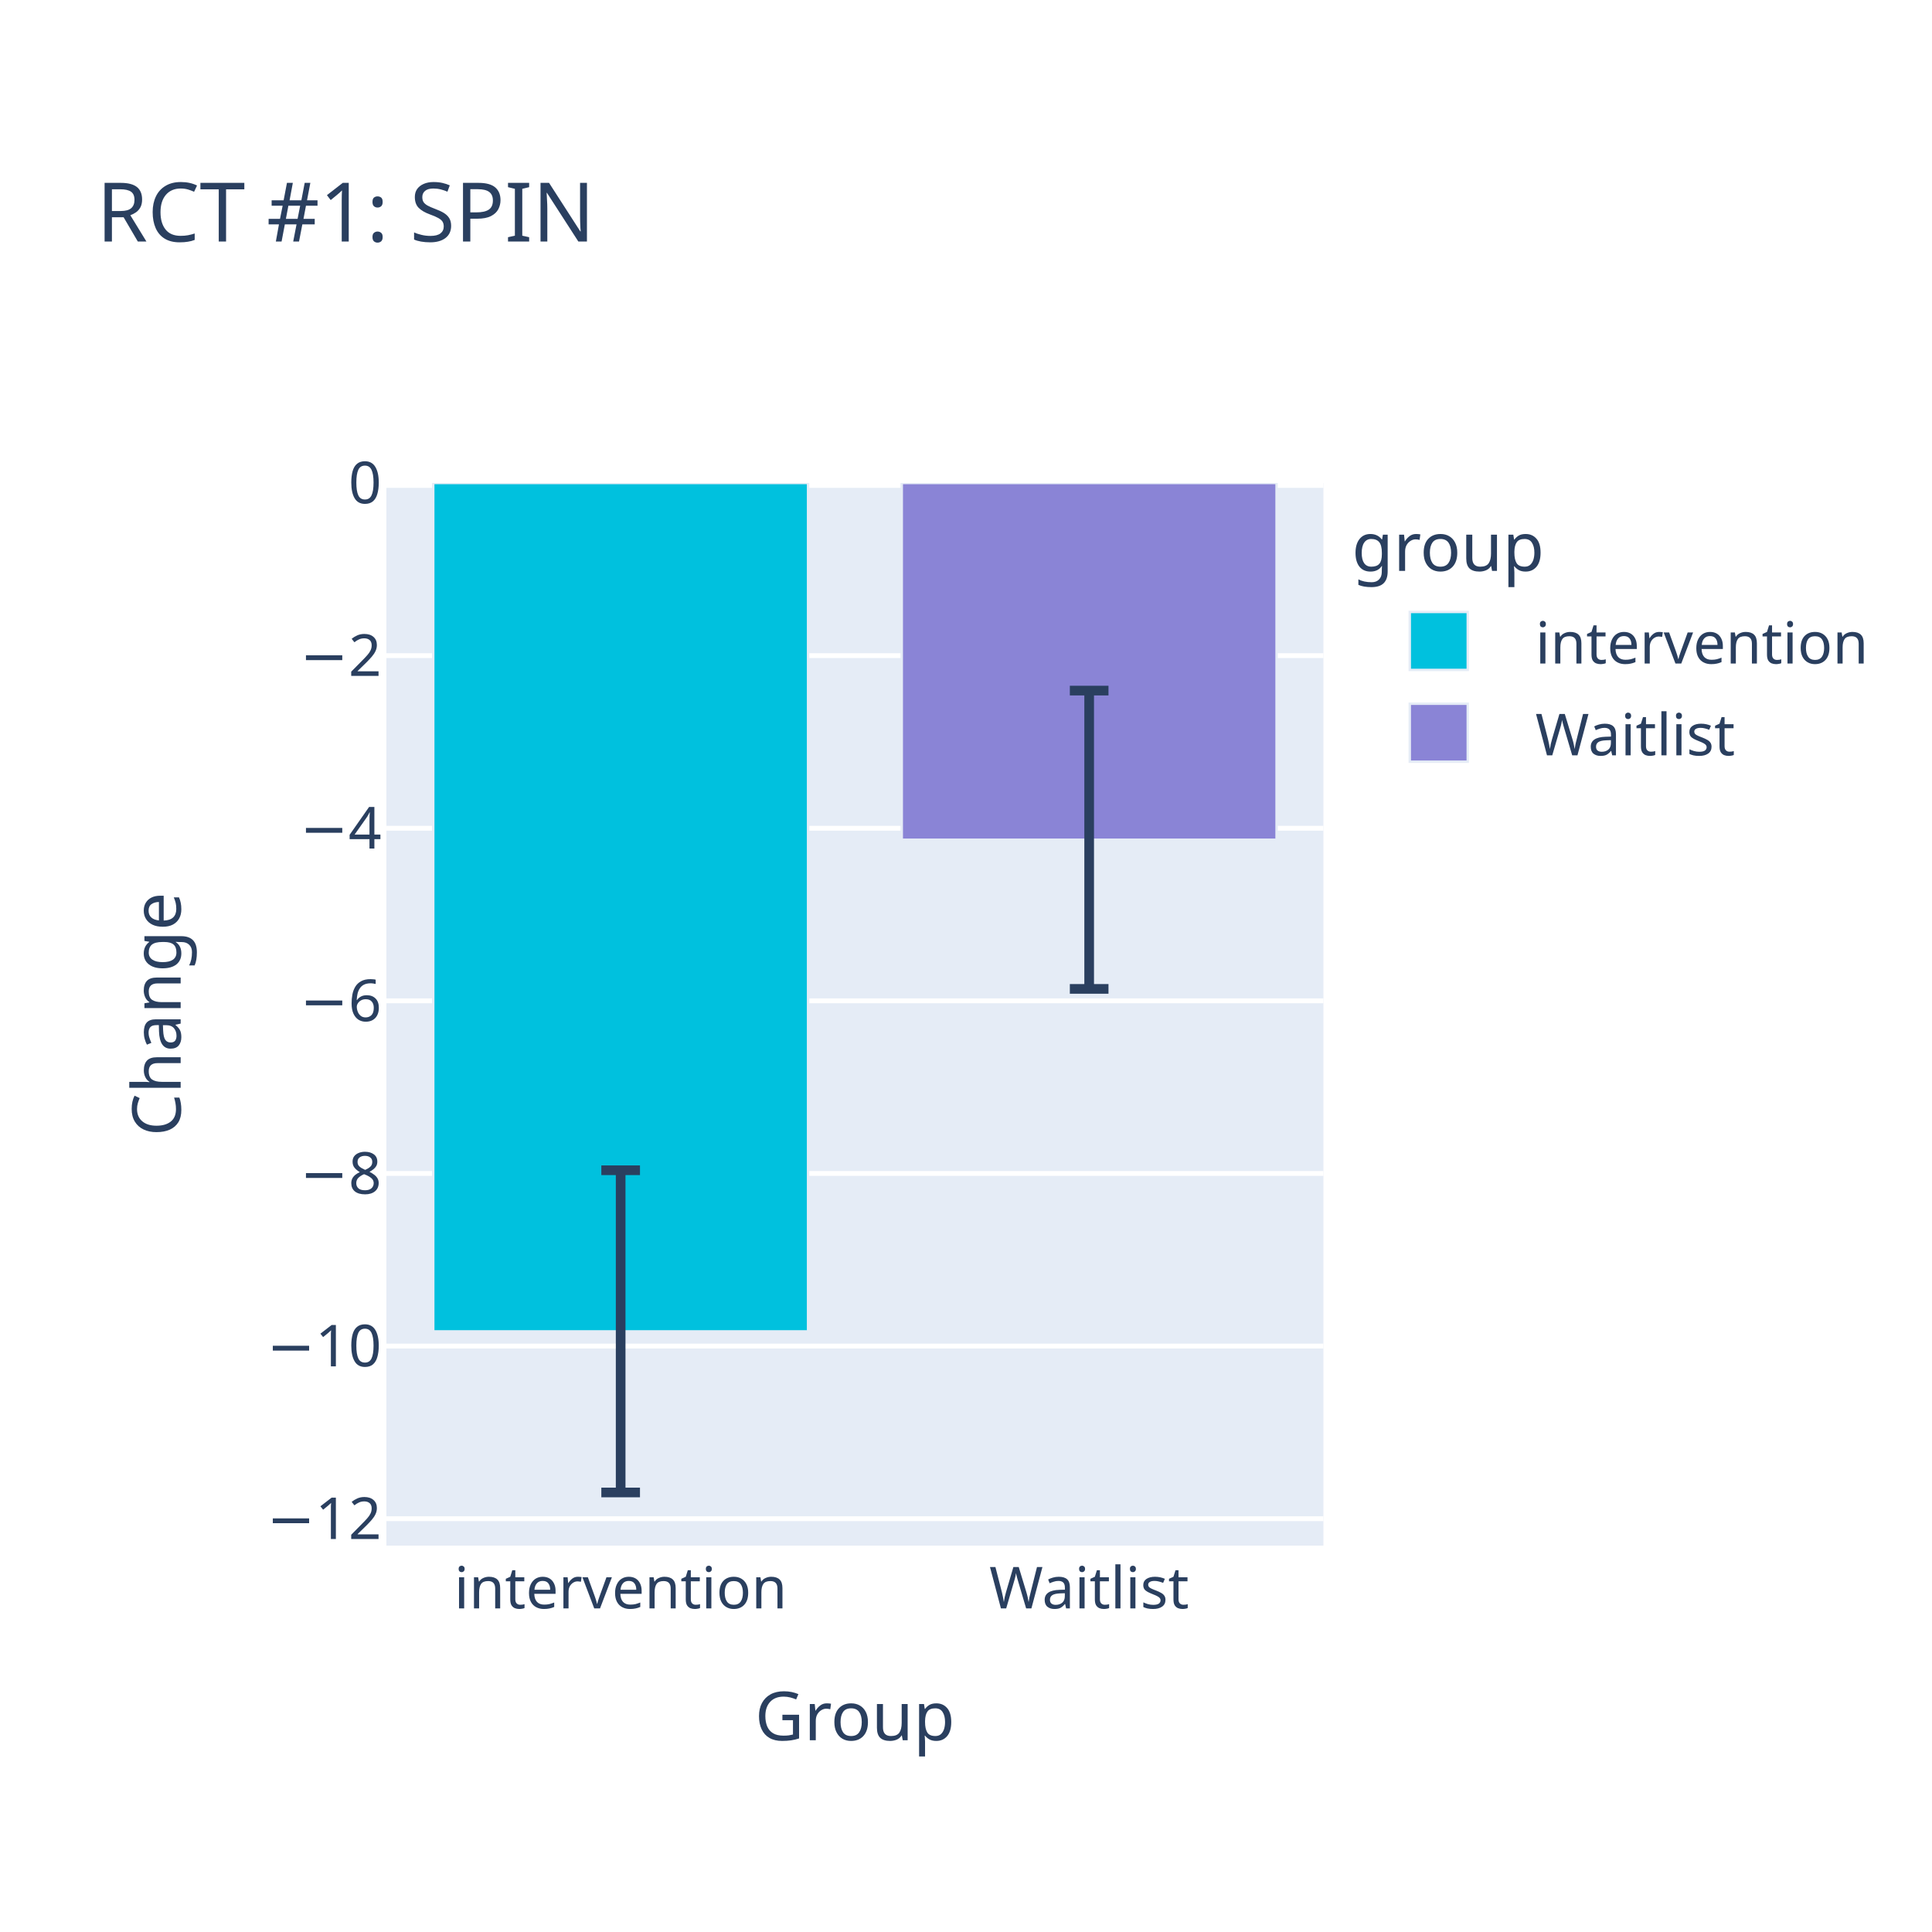
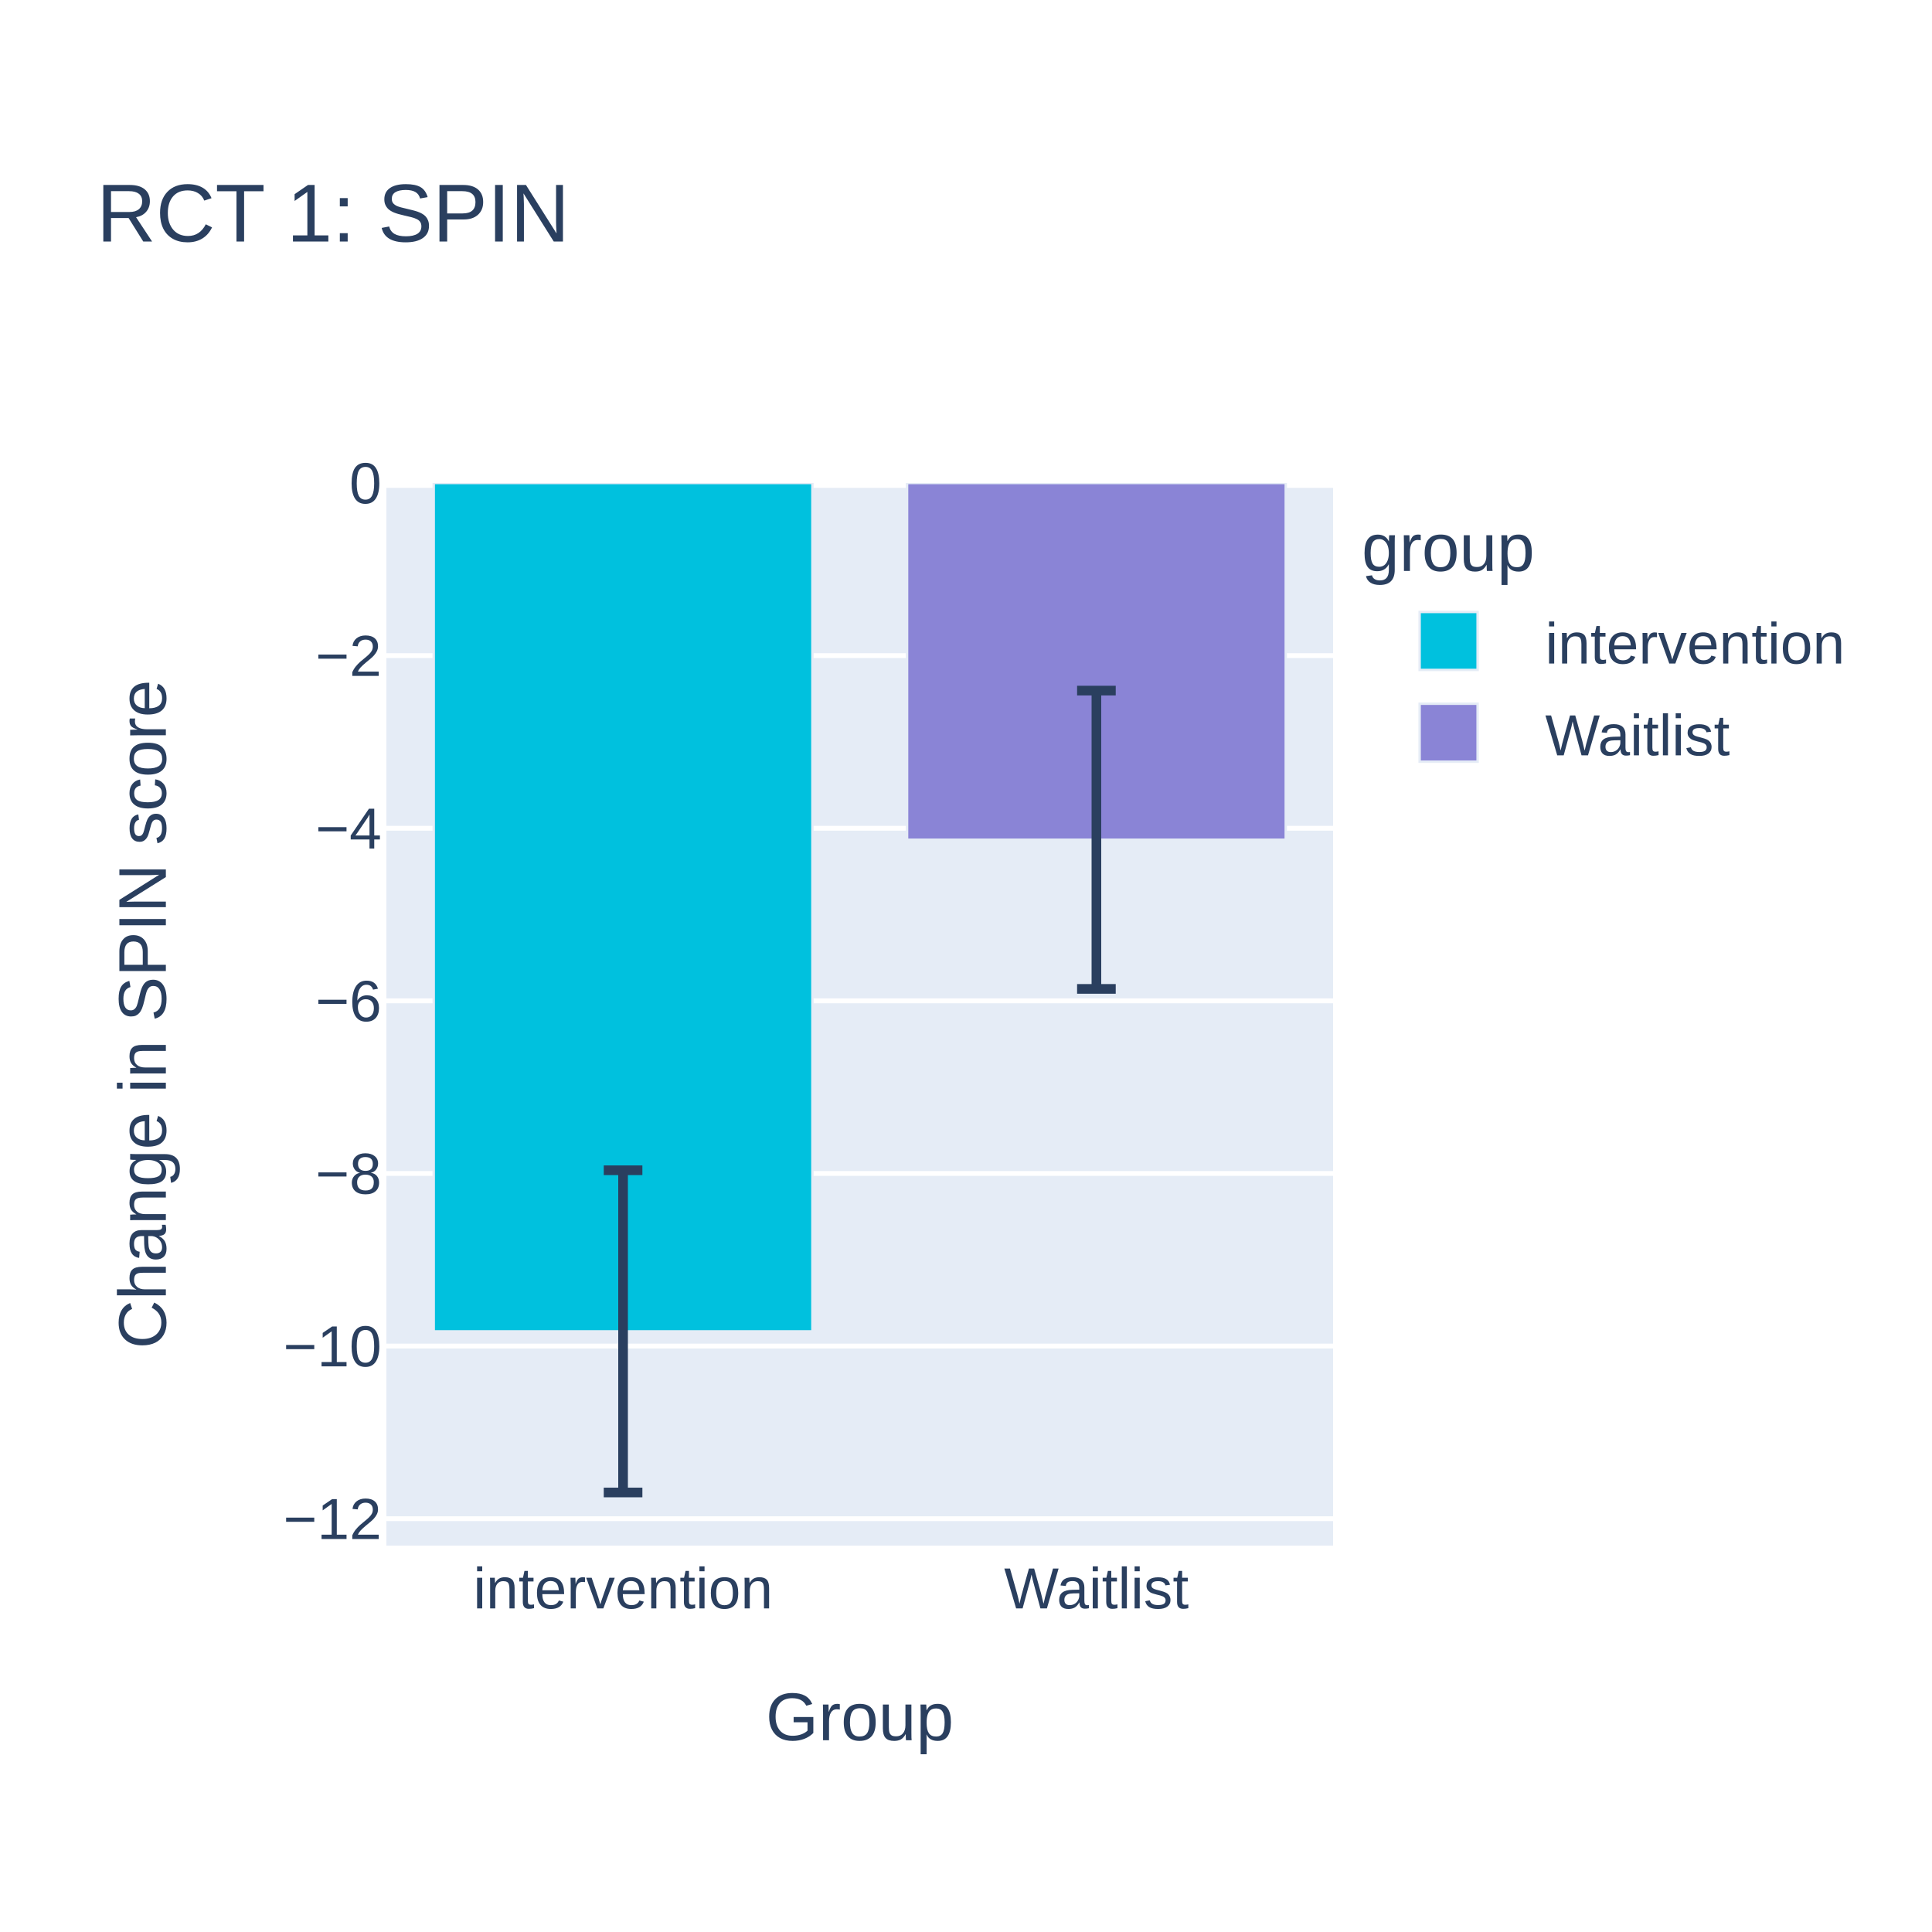
<svg xmlns="http://www.w3.org/2000/svg" class="main-svg" width="400" height="400" style="" viewBox="0 0 400 400">
  <rect x="0" y="0" width="400" height="400" style="fill: rgb(255, 255, 255); fill-opacity: 1;" />
-   <defs id="defs-236b80">
+   <defs id="defs-6a61a7">
    <g class="clips">
-       <clipPath id="clip236b80xyplot" class="plotclip">
-         <rect width="194" height="220" />
+       <clipPath id="clip6a61a7xyplot" class="plotclip">
+         <rect width="196" height="220" />
      </clipPath>
-       <clipPath class="axesclip" id="clip236b80x">
-         <rect x="80" y="0" width="194" height="400" />
+       <clipPath class="axesclip" id="clip6a61a7x">
+         <rect x="80" y="0" width="196" height="400" />
      </clipPath>
-       <clipPath class="axesclip" id="clip236b80y">
+       <clipPath class="axesclip" id="clip6a61a7y">
        <rect x="0" y="100" width="400" height="220" />
      </clipPath>
-       <clipPath class="axesclip" id="clip236b80xy">
-         <rect x="80" y="100" width="194" height="220" />
+       <clipPath class="axesclip" id="clip6a61a7xy">
+         <rect x="80" y="100" width="196" height="220" />
      </clipPath>
    </g>
    <g class="gradients" />
    <g class="patterns" />
  </defs>
  <g class="bglayer">
-     <rect class="bg" x="80" y="100" width="194" height="220" style="fill: rgb(229, 236, 246); fill-opacity: 1; stroke-width: 0;" />
+     <rect class="bg" x="80" y="100" width="196" height="220" style="fill: rgb(229, 236, 246); fill-opacity: 1; stroke-width: 0;" />
  </g>
  <g class="layer-below">
    <g class="imagelayer" />
    <g class="shapelayer" />
  </g>
  <g class="cartesianlayer">
    <g class="subplot xy">
      <g class="layer-subplot">
        <g class="shapelayer" />
        <g class="imagelayer" />
      </g>
      <g class="minor-gridlayer">
        <g class="x" />
        <g class="y" />
      </g>
      <g class="gridlayer">
        <g class="x" />
        <g class="y">
-           <path class="ygrid crisp" transform="translate(0,314.43)" d="M80,0h194" style="stroke: rgb(255, 255, 255); stroke-opacity: 1; stroke-width: 1px;" />
-           <path class="ygrid crisp" transform="translate(0,278.69)" d="M80,0h194" style="stroke: rgb(255, 255, 255); stroke-opacity: 1; stroke-width: 1px;" />
-           <path class="ygrid crisp" transform="translate(0,242.95)" d="M80,0h194" style="stroke: rgb(255, 255, 255); stroke-opacity: 1; stroke-width: 1px;" />
-           <path class="ygrid crisp" transform="translate(0,207.21)" d="M80,0h194" style="stroke: rgb(255, 255, 255); stroke-opacity: 1; stroke-width: 1px;" />
-           <path class="ygrid crisp" transform="translate(0,171.48)" d="M80,0h194" style="stroke: rgb(255, 255, 255); stroke-opacity: 1; stroke-width: 1px;" />
-           <path class="ygrid crisp" transform="translate(0,135.74)" d="M80,0h194" style="stroke: rgb(255, 255, 255); stroke-opacity: 1; stroke-width: 1px;" />
+           <path class="ygrid crisp" transform="translate(0,314.43)" d="M80,0h196" style="stroke: rgb(255, 255, 255); stroke-opacity: 1; stroke-width: 1px;" />
+           <path class="ygrid crisp" transform="translate(0,278.69)" d="M80,0h196" style="stroke: rgb(255, 255, 255); stroke-opacity: 1; stroke-width: 1px;" />
+           <path class="ygrid crisp" transform="translate(0,242.95)" d="M80,0h196" style="stroke: rgb(255, 255, 255); stroke-opacity: 1; stroke-width: 1px;" />
+           <path class="ygrid crisp" transform="translate(0,207.21)" d="M80,0h196" style="stroke: rgb(255, 255, 255); stroke-opacity: 1; stroke-width: 1px;" />
+           <path class="ygrid crisp" transform="translate(0,171.48)" d="M80,0h196" style="stroke: rgb(255, 255, 255); stroke-opacity: 1; stroke-width: 1px;" />
+           <path class="ygrid crisp" transform="translate(0,135.74)" d="M80,0h196" style="stroke: rgb(255, 255, 255); stroke-opacity: 1; stroke-width: 1px;" />
        </g>
      </g>
      <g class="zerolinelayer">
-         <path class="yzl zl crisp" transform="translate(0,100)" d="M80,0h194" style="stroke: rgb(255, 255, 255); stroke-opacity: 1; stroke-width: 2px;" />
+         <path class="yzl zl crisp" transform="translate(0,100)" d="M80,0h196" style="stroke: rgb(255, 255, 255); stroke-opacity: 1; stroke-width: 2px;" />
      </g>
      <path class="xlines-below" />
      <path class="ylines-below" />
      <g class="overlines-below" />
      <g class="xaxislayer-below" />
      <g class="yaxislayer-below" />
      <g class="overaxes-below" />
-       <g class="plot" transform="translate(80,100)" clip-path="url(#clip236b80xyplot)">
+       <g class="plot" transform="translate(80,100)" clip-path="url(#clip6a61a7xyplot)">
        <g class="barlayer mlayer">
          <g class="trace bars" style="opacity: 1;">
            <g class="points">
              <g class="point">
-                 <path d="M9.7,0V175.65H87.3V0Z" style="vector-effect: none; opacity: 1; stroke-width: 0.5px; fill: rgb(0, 193, 222); fill-opacity: 1; stroke: rgb(229, 236, 246); stroke-opacity: 1;" />
+                 <path d="M9.8,0V175.65H88.2V0Z" style="vector-effect: none; opacity: 1; stroke-width: 0.5px; fill: rgb(0, 193, 222); fill-opacity: 1; stroke: rgb(229, 236, 246); stroke-opacity: 1;" />
              </g>
            </g>
            <g class="errorbar">
-               <path class="yerror" d="M44.5,142.29h8m-4,0V209m-4,0h8" style="vector-effect: none; stroke-width: 2px; stroke: rgb(42, 63, 95); stroke-opacity: 1;" />
+               <path class="yerror" d="M45,142.29h8m-4,0V209m-4,0h8" style="vector-effect: none; stroke-width: 2px; stroke: rgb(42, 63, 95); stroke-opacity: 1;" />
            </g>
          </g>
          <g class="trace bars" style="opacity: 1;">
            <g class="points">
              <g class="point">
-                 <path d="M106.7,0V73.86H184.3V0Z" style="vector-effect: none; opacity: 1; stroke-width: 0.5px; fill: rgb(138, 132, 214); fill-opacity: 1; stroke: rgb(229, 236, 246); stroke-opacity: 1;" />
+                 <path d="M107.8,0V73.86H186.2V0Z" style="vector-effect: none; opacity: 1; stroke-width: 0.5px; fill: rgb(138, 132, 214); fill-opacity: 1; stroke: rgb(229, 236, 246); stroke-opacity: 1;" />
              </g>
            </g>
            <g class="errorbar">
-               <path class="yerror" d="M141.5,42.98h8m-4,0V104.74m-4,0h8" style="vector-effect: none; stroke-width: 2px; stroke: rgb(42, 63, 95); stroke-opacity: 1;" />
+               <path class="yerror" d="M143,42.98h8m-4,0V104.74m-4,0h8" style="vector-effect: none; stroke-width: 2px; stroke: rgb(42, 63, 95); stroke-opacity: 1;" />
            </g>
          </g>
        </g>
      </g>
      <g class="overplot" />
      <path class="xlines-above crisp" d="M0,0" style="fill: none;" />
      <path class="ylines-above crisp" d="M0,0" style="fill: none;" />
      <g class="overlines-above" />
      <g class="xaxislayer-above">
        <g class="xtick">
-           <text text-anchor="middle" x="0" y="333" transform="translate(128.5,0)" style="font-family: Geomanist; font-size: 12px; fill: rgb(42, 63, 95); fill-opacity: 1; white-space: pre; opacity: 1;">intervention</text>
+           <text text-anchor="middle" x="0" y="333" transform="translate(129,0)" style="font-family: Arial; font-size: 12px; fill: rgb(42, 63, 95); fill-opacity: 1; white-space: pre; opacity: 1;">intervention</text>
        </g>
        <g class="xtick">
-           <text text-anchor="middle" x="0" y="333" transform="translate(225.5,0)" style="font-family: Geomanist; font-size: 12px; fill: rgb(42, 63, 95); fill-opacity: 1; white-space: pre; opacity: 1;">Waitlist</text>
+           <text text-anchor="middle" x="0" y="333" transform="translate(227,0)" style="font-family: Arial; font-size: 12px; fill: rgb(42, 63, 95); fill-opacity: 1; white-space: pre; opacity: 1;">Waitlist</text>
        </g>
      </g>
      <g class="yaxislayer-above">
        <g class="ytick">
-           <text text-anchor="end" x="79" y="4.2" transform="translate(0,314.43)" style="font-family: Geomanist; font-size: 12px; fill: rgb(42, 63, 95); fill-opacity: 1; white-space: pre; opacity: 1;">−12</text>
+           <text text-anchor="end" x="79" y="4.2" transform="translate(0,314.43)" style="font-family: Arial; font-size: 12px; fill: rgb(42, 63, 95); fill-opacity: 1; white-space: pre; opacity: 1;">−12</text>
        </g>
        <g class="ytick">
-           <text text-anchor="end" x="79" y="4.2" style="font-family: Geomanist; font-size: 12px; fill: rgb(42, 63, 95); fill-opacity: 1; white-space: pre; opacity: 1;" transform="translate(0,278.69)">−10</text>
+           <text text-anchor="end" x="79" y="4.2" style="font-family: Arial; font-size: 12px; fill: rgb(42, 63, 95); fill-opacity: 1; white-space: pre; opacity: 1;" transform="translate(0,278.69)">−10</text>
        </g>
        <g class="ytick">
-           <text text-anchor="end" x="79" y="4.2" style="font-family: Geomanist; font-size: 12px; fill: rgb(42, 63, 95); fill-opacity: 1; white-space: pre; opacity: 1;" transform="translate(0,242.95)">−8</text>
+           <text text-anchor="end" x="79" y="4.2" style="font-family: Arial; font-size: 12px; fill: rgb(42, 63, 95); fill-opacity: 1; white-space: pre; opacity: 1;" transform="translate(0,242.95)">−8</text>
        </g>
        <g class="ytick">
-           <text text-anchor="end" x="79" y="4.2" style="font-family: Geomanist; font-size: 12px; fill: rgb(42, 63, 95); fill-opacity: 1; white-space: pre; opacity: 1;" transform="translate(0,207.21)">−6</text>
+           <text text-anchor="end" x="79" y="4.2" style="font-family: Arial; font-size: 12px; fill: rgb(42, 63, 95); fill-opacity: 1; white-space: pre; opacity: 1;" transform="translate(0,207.21)">−6</text>
        </g>
        <g class="ytick">
-           <text text-anchor="end" x="79" y="4.2" style="font-family: Geomanist; font-size: 12px; fill: rgb(42, 63, 95); fill-opacity: 1; white-space: pre; opacity: 1;" transform="translate(0,171.48)">−4</text>
+           <text text-anchor="end" x="79" y="4.2" style="font-family: Arial; font-size: 12px; fill: rgb(42, 63, 95); fill-opacity: 1; white-space: pre; opacity: 1;" transform="translate(0,171.48)">−4</text>
        </g>
        <g class="ytick">
-           <text text-anchor="end" x="79" y="4.2" style="font-family: Geomanist; font-size: 12px; fill: rgb(42, 63, 95); fill-opacity: 1; white-space: pre; opacity: 1;" transform="translate(0,135.74)">−2</text>
+           <text text-anchor="end" x="79" y="4.2" style="font-family: Arial; font-size: 12px; fill: rgb(42, 63, 95); fill-opacity: 1; white-space: pre; opacity: 1;" transform="translate(0,135.74)">−2</text>
        </g>
        <g class="ytick">
-           <text text-anchor="end" x="79" y="4.2" style="font-family: Geomanist; font-size: 12px; fill: rgb(42, 63, 95); fill-opacity: 1; white-space: pre; opacity: 1;" transform="translate(0,100)">0</text>
+           <text text-anchor="end" x="79" y="4.2" style="font-family: Arial; font-size: 12px; fill: rgb(42, 63, 95); fill-opacity: 1; white-space: pre; opacity: 1;" transform="translate(0,100)">0</text>
        </g>
      </g>
      <g class="overaxes-above" />
    </g>
  </g>
  <g class="polarlayer" />
  <g class="smithlayer" />
  <g class="ternarylayer" />
  <g class="geolayer" />
  <g class="funnelarealayer" />
  <g class="pielayer" />
  <g class="iciclelayer" />
  <g class="treemaplayer" />
  <g class="sunburstlayer" />
  <g class="glimages" />
-   <defs id="topdefs-236b80">
+   <defs id="topdefs-6a61a7">
    <g class="clips" />
-     <clipPath id="legend236b80">
-       <rect width="110" height="67" x="0" y="0" />
+     <clipPath id="legend6a61a7">
+       <rect width="108" height="67" x="0" y="0" />
    </clipPath>
  </defs>
  <g class="layer-above">
    <g class="imagelayer" />
    <g class="shapelayer" />
  </g>
  <g class="infolayer">
-     <g class="legend" pointer-events="all" transform="translate(277.88,100)">
-       <rect class="bg" shape-rendering="crispEdges" width="110" height="67" x="0" y="0" style="stroke: rgb(68, 68, 68); stroke-opacity: 1; fill: rgb(255, 255, 255); fill-opacity: 1; stroke-width: 0px;" />
-       <g class="scrollbox" transform="" clip-path="url(#legend236b80)">
-         <text class="legendtitletext" text-anchor="start" x="2" y="18.2" style="font-family: Geomanist; font-size: 14px; fill: rgb(42, 63, 95); fill-opacity: 1; white-space: pre;">group</text>
+     <g class="legend" pointer-events="all" transform="translate(279.92,100)">
+       <rect class="bg" shape-rendering="crispEdges" width="108" height="67" x="0" y="0" style="stroke: rgb(68, 68, 68); stroke-opacity: 1; fill: rgb(255, 255, 255); fill-opacity: 1; stroke-width: 0px;" />
+       <g class="scrollbox" transform="" clip-path="url(#legend6a61a7)">
+         <text class="legendtitletext" text-anchor="start" x="2" y="18.2" style="font-family: Arial; font-size: 14px; fill: rgb(42, 63, 95); fill-opacity: 1; white-space: pre;">group</text>
        <g class="groups" transform="">
          <g class="traces" transform="translate(0,32.7)" style="opacity: 1;">
-             <text class="legendtext" text-anchor="start" x="40" y="4.68" style="font-family: Geomanist; font-size: 12px; fill: rgb(42, 63, 95); fill-opacity: 1; white-space: pre;">intervention</text>
+             <text class="legendtext" text-anchor="start" x="40" y="4.68" style="font-family: Arial; font-size: 12px; fill: rgb(42, 63, 95); fill-opacity: 1; white-space: pre;">intervention</text>
            <g class="layers" style="opacity: 1;">
              <g class="legendfill" />
              <g class="legendlines" />
              <g class="legendsymbols">
                <g class="legendpoints">
                  <path class="legendundefined" d="M6,6H-6V-6H6Z" transform="translate(20,0)" style="stroke-width: 0.5px; fill: rgb(0, 193, 222); fill-opacity: 1; stroke: rgb(229, 236, 246); stroke-opacity: 1;" />
                </g>
              </g>
            </g>
-             <rect class="legendtoggle" x="0" y="-9.5" width="104.5" height="19" style="fill: rgb(0, 0, 0); fill-opacity: 0;" />
+             <rect class="legendtoggle" x="0" y="-9.5" width="102.047" height="19" style="fill: rgb(0, 0, 0); fill-opacity: 0;" />
          </g>
        </g>
        <g class="groups" transform="">
          <g class="traces" transform="translate(0,51.7)" style="opacity: 1;">
-             <text class="legendtext" text-anchor="start" x="40" y="4.68" style="font-family: Geomanist; font-size: 12px; fill: rgb(42, 63, 95); fill-opacity: 1; white-space: pre;">Waitlist</text>
+             <text class="legendtext" text-anchor="start" x="40" y="4.68" style="font-family: Arial; font-size: 12px; fill: rgb(42, 63, 95); fill-opacity: 1; white-space: pre;">Waitlist</text>
            <g class="layers" style="opacity: 1;">
              <g class="legendfill" />
              <g class="legendlines" />
              <g class="legendsymbols">
                <g class="legendpoints">
                  <path class="legendundefined" d="M6,6H-6V-6H6Z" transform="translate(20,0)" style="stroke-width: 0.5px; fill: rgb(138, 132, 214); fill-opacity: 1; stroke: rgb(229, 236, 246); stroke-opacity: 1;" />
                </g>
              </g>
            </g>
-             <rect class="legendtoggle" x="0" y="-9.5" width="104.5" height="19" style="fill: rgb(0, 0, 0); fill-opacity: 0;" />
+             <rect class="legendtoggle" x="0" y="-9.5" width="102.047" height="19" style="fill: rgb(0, 0, 0); fill-opacity: 0;" />
          </g>
        </g>
      </g>
      <rect class="scrollbar" rx="20" ry="3" width="0" height="0" x="0" y="0" style="fill: rgb(128, 139, 164); fill-opacity: 1;" />
    </g>
    <g class="g-gtitle">
-       <text class="gtitle" x="20" y="50" text-anchor="start" dy="0em" style="font-family: Geomanist; font-size: 17px; fill: rgb(42, 63, 95); opacity: 1; font-weight: normal; white-space: pre;">RCT #1: SPIN</text>
+       <text class="gtitle" x="20" y="50" text-anchor="start" dy="0em" style="font-family: Arial; font-size: 17px; fill: rgb(42, 63, 95); opacity: 1; font-weight: normal; white-space: pre;">RCT 1: SPIN</text>
    </g>
    <g class="g-xtitle">
-       <text class="xtitle" x="177" y="360.3" text-anchor="middle" style="font-family: Geomanist; font-size: 14px; fill: rgb(42, 63, 95); opacity: 1; font-weight: normal; white-space: pre;">Group</text>
+       <text class="xtitle" x="178" y="360.3" text-anchor="middle" style="font-family: Arial; font-size: 14px; fill: rgb(42, 63, 95); opacity: 1; font-weight: normal; white-space: pre;">Group</text>
    </g>
    <g class="g-ytitle">
-       <text class="ytitle" transform="rotate(-90,37.40313,210)" x="37.403" y="210" text-anchor="middle" style="font-family: Geomanist; font-size: 14px; fill: rgb(42, 63, 95); opacity: 1; font-weight: normal; white-space: pre;">Change</text>
+       <text class="ytitle" transform="rotate(-90,34.34063,210)" x="34.341" y="210" text-anchor="middle" style="font-family: Arial; font-size: 14px; fill: rgb(42, 63, 95); opacity: 1; font-weight: normal; white-space: pre;">Change in SPIN score</text>
    </g>
  </g>
</svg>
